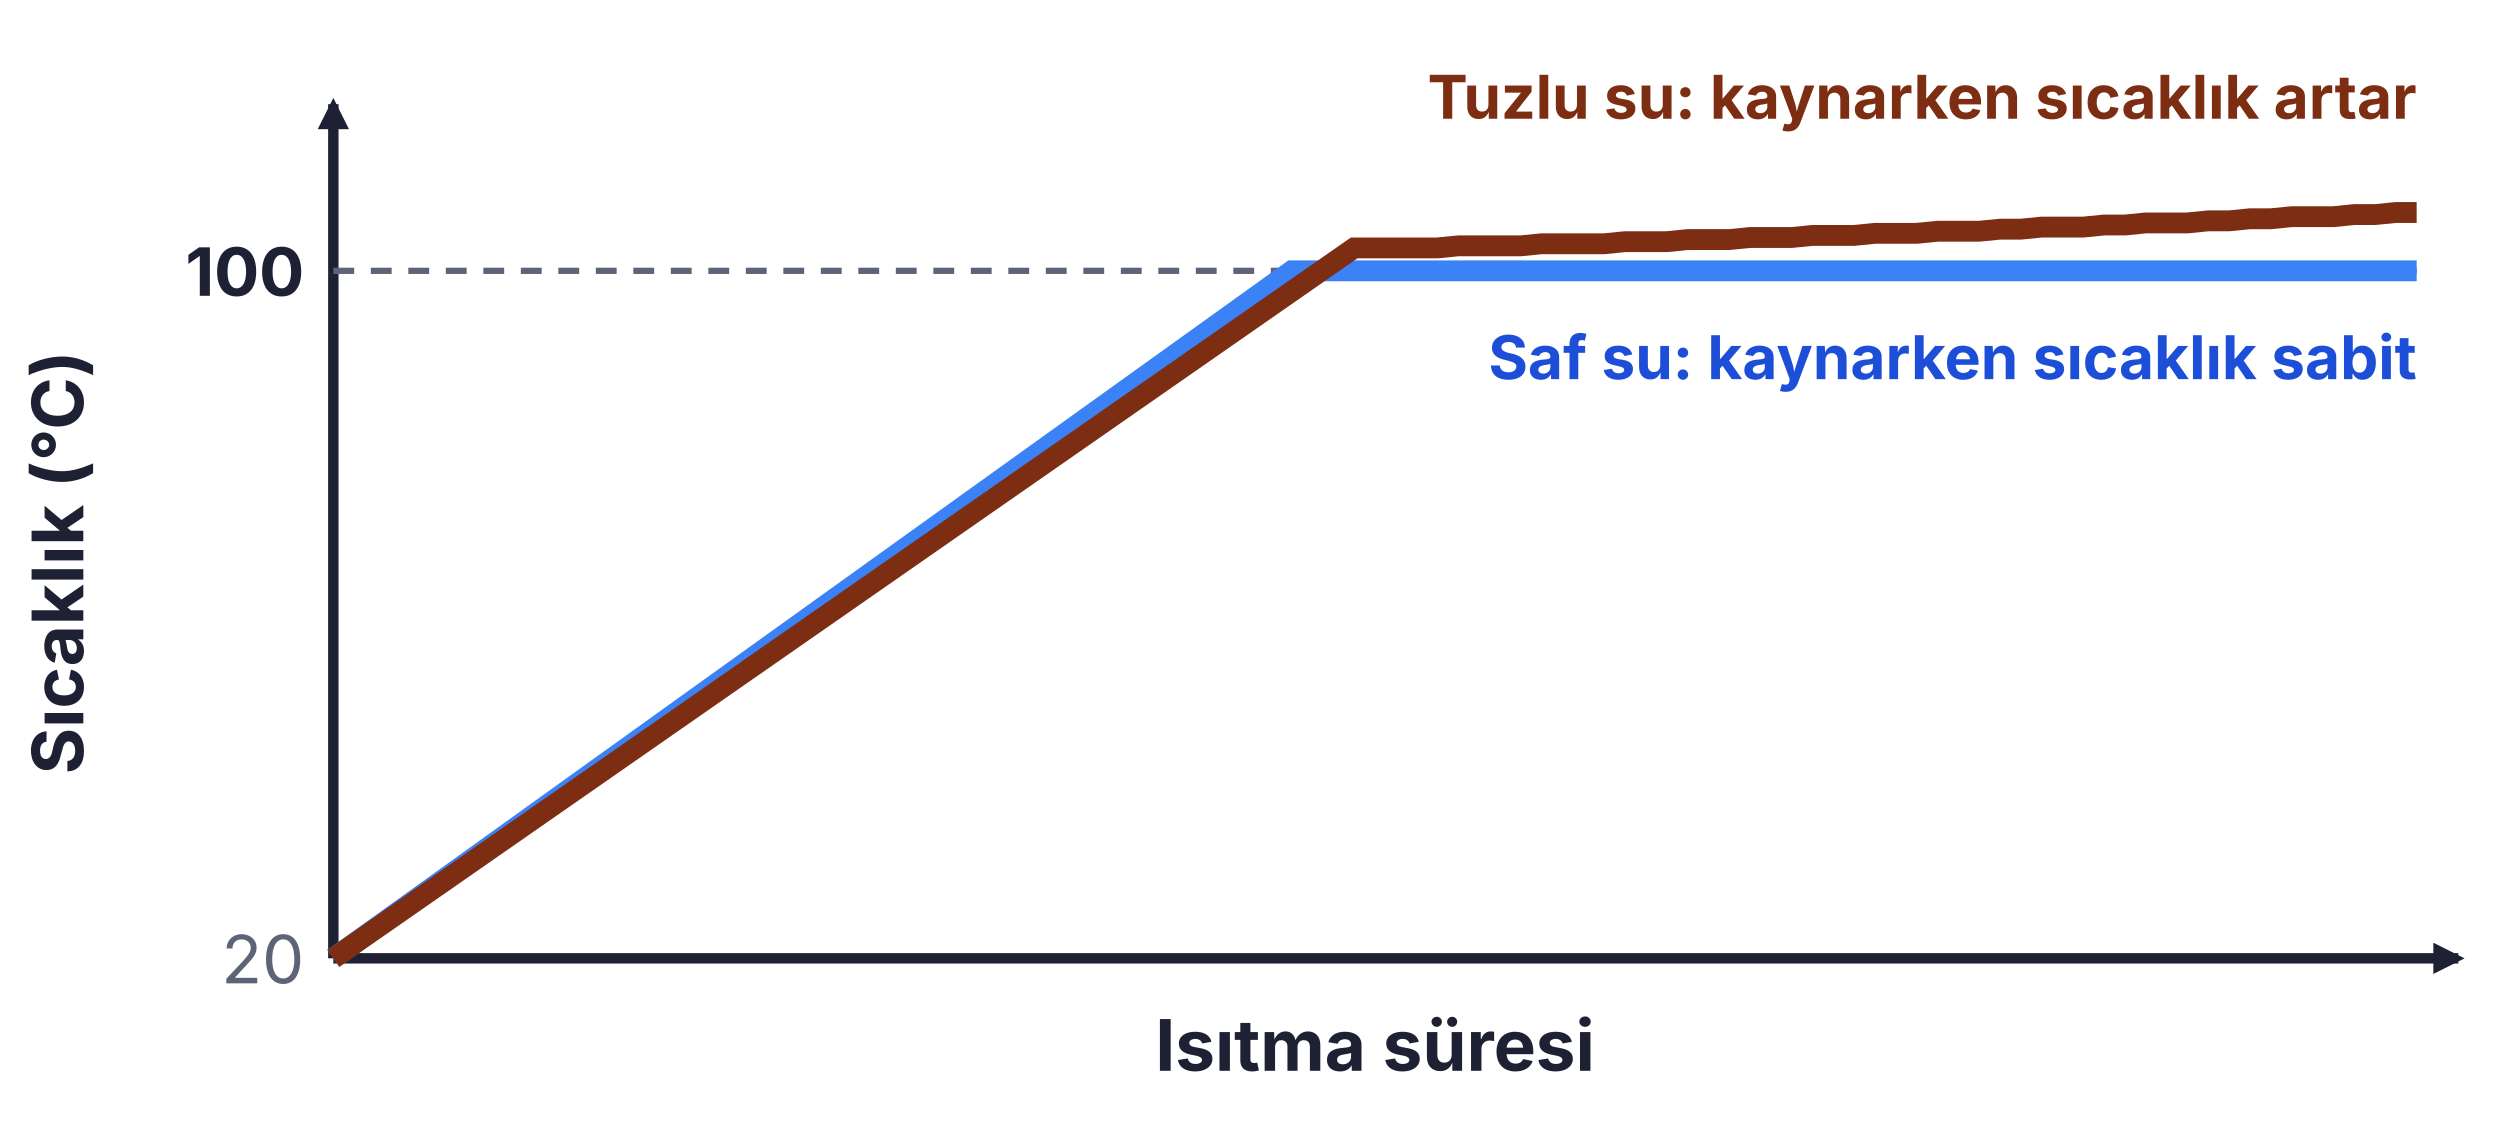
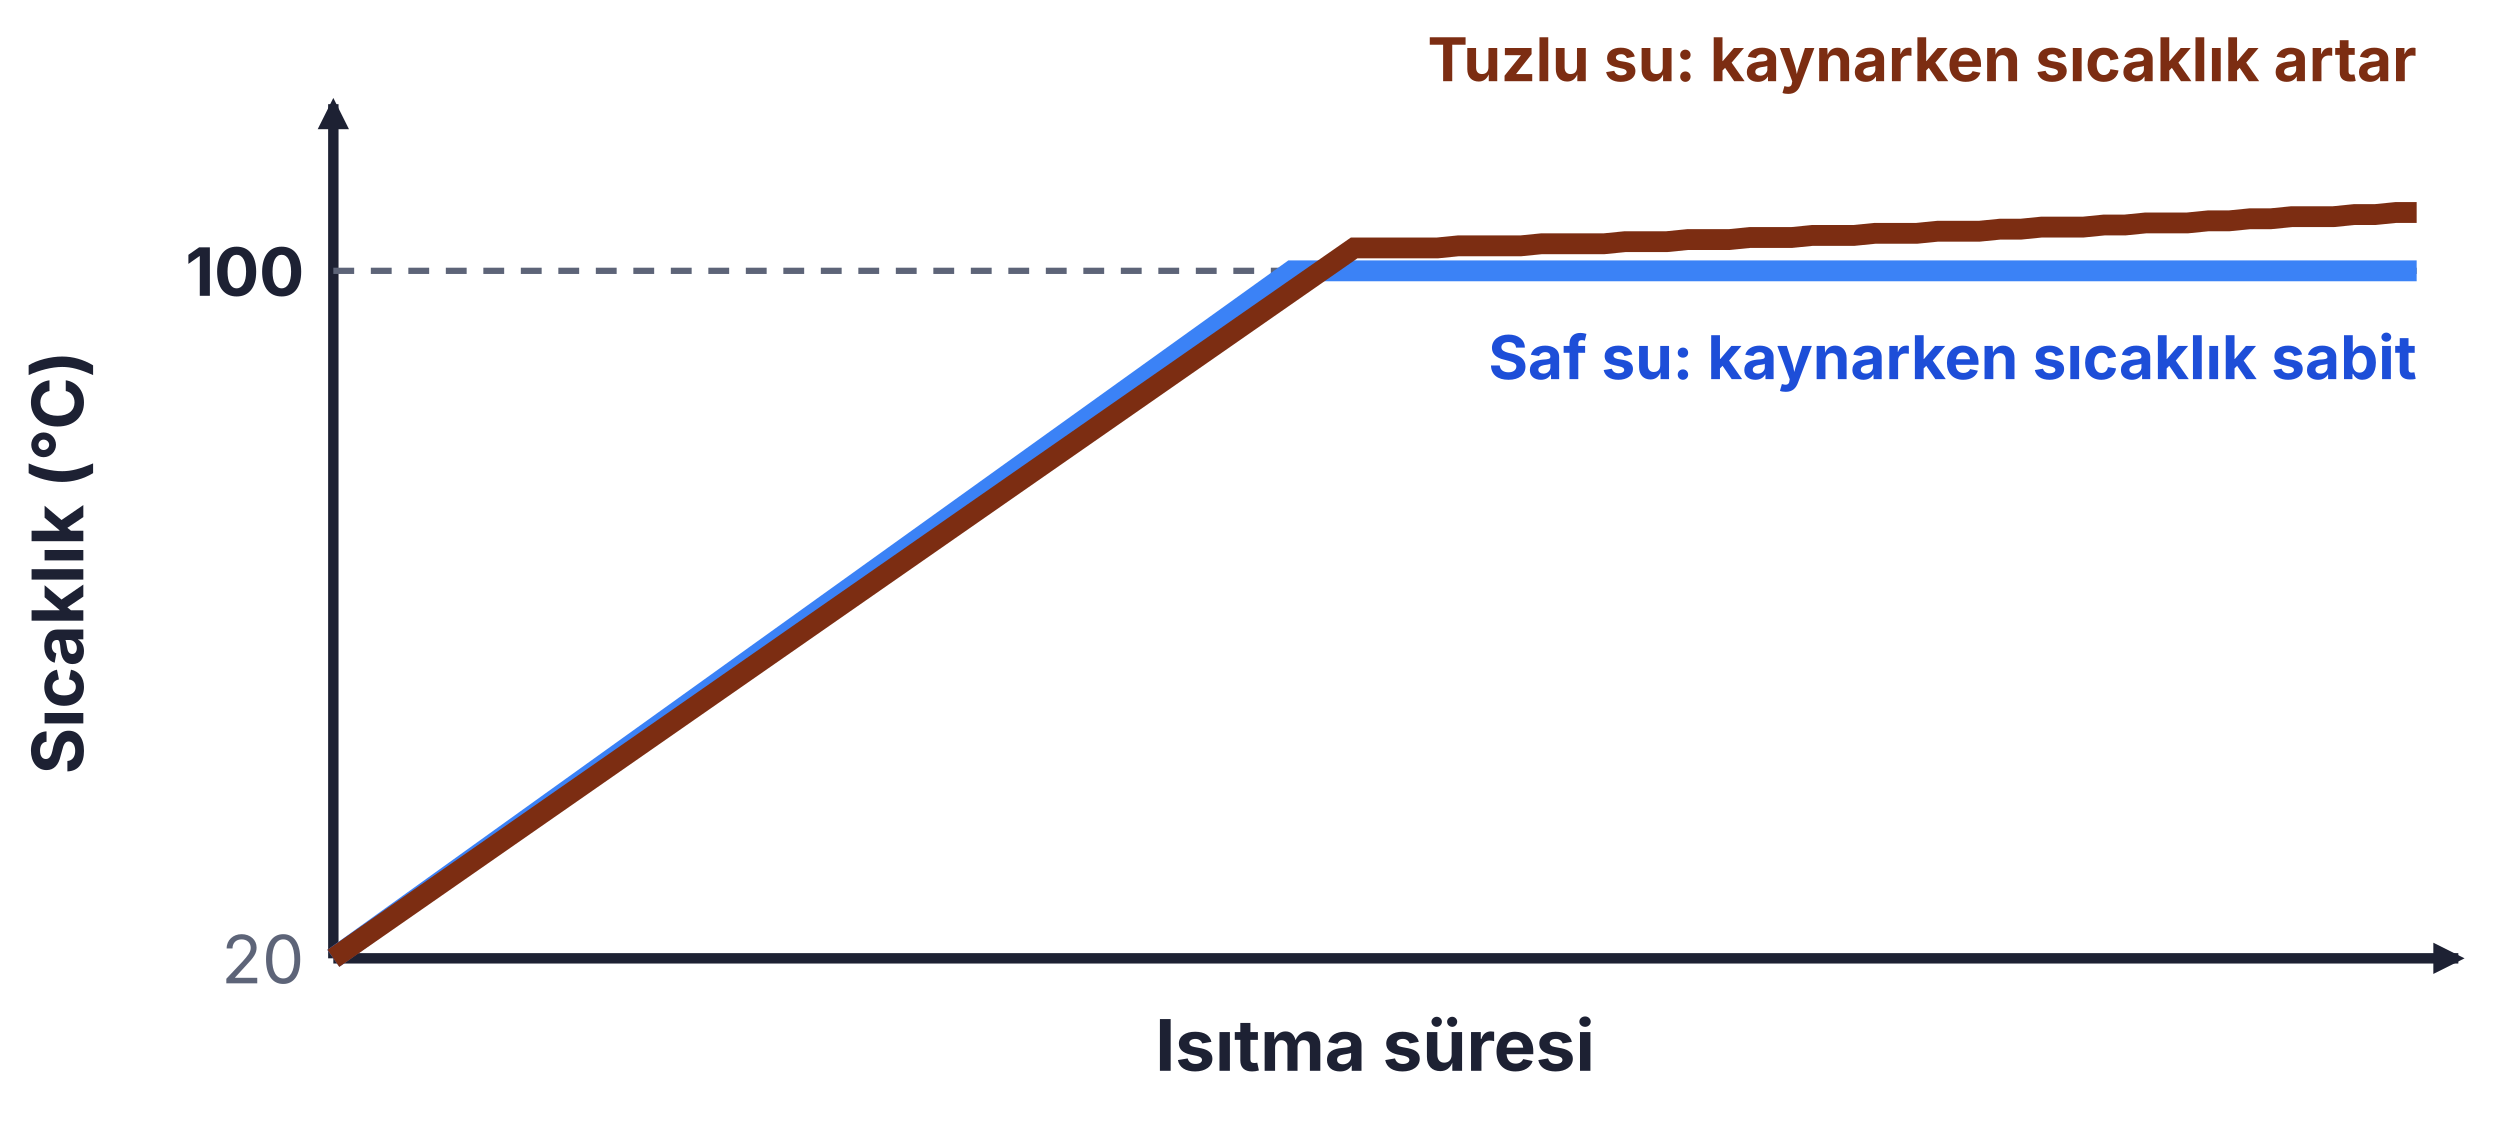
<svg viewBox="0 0 120 54" class="grafik">
  <defs>
    <marker id="is-o" viewBox="0 0 10 10" refX="8" refY="5" markerWidth="3" markerHeight="3" orient="auto-start-reverse">
      <path d="M0 0 10 5 0 10z" fill="#1d2133" />
    </marker>
  </defs>
  <g font-family="Inter">
    <line x1="16" y1="46" x2="118" y2="46" stroke="#1d2133" stroke-width=".5" marker-end="url(#is-o)" />
    <line x1="16" y1="46" x2="16" y2="5" stroke="#1d2133" stroke-width=".5" marker-end="url(#is-o)" />
    <line x1="16" y1="13.0" x2="116" y2="13.0" stroke="#5d6478" stroke-width=".3" stroke-dasharray="1 .8" />
    <text x="14.6" y="14.2" font-size="3.2" text-anchor="end" font-weight="700" fill="#1d2133">100</text>
    <text x="14.6" y="47.2" font-size="3.2" text-anchor="end" font-weight="400" fill="#5d6478">20</text>
    <polyline fill="none" stroke="#3b82f6" stroke-width="1" points="16.0,46.0 62.0,13.0 116.0,13.0" />
    <polyline fill="none" stroke="#7c2d12" stroke-width="1" points="16.0,46.0 65.0,11.9 66.0,11.9 67.0,11.9 68.0,11.9 69.0,11.9 70.0,11.8 71.0,11.8 72.0,11.8 73.0,11.8 74.0,11.7 75.0,11.7 76.0,11.7 77.0,11.7 78.0,11.6 79.0,11.6 80.0,11.6 81.0,11.5 82.0,11.5 83.0,11.5 84.0,11.4 85.0,11.4 86.0,11.4 87.0,11.3 88.0,11.3 89.0,11.3 90.0,11.2 91.0,11.2 92.0,11.2 93.0,11.1 94.0,11.1 95.0,11.1 96.0,11.0 97.0,11.0 98.0,10.9 99.0,10.9 100.0,10.9 101.0,10.8 102.0,10.8 103.0,10.7 104.0,10.7 105.0,10.7 106.0,10.6 107.0,10.6 108.0,10.5 109.0,10.5 110.0,10.4 111.0,10.4 112.0,10.4 113.0,10.3 114.0,10.3 115.0,10.2 116.0,10.2" />
    <text x="116.0" y="18.2" font-size="2.9" text-anchor="end" font-weight="700" fill="#1d4ed8">Saf su: kaynarken sıcaklık sabit</text>
-     <text x="116.0" y="5.7" font-size="2.9" text-anchor="end" font-weight="700" fill="#7c2d12">Tuzlu su: kaynarken sıcaklık artar</text>
+     <text x="116.0" y="3.9" font-size="2.9" text-anchor="end" font-weight="700" fill="#7c2d12">Tuzlu su: kaynarken sıcaklık artar</text>
    <text x="66.0" y="51.4" font-size="3.4" text-anchor="middle" font-weight="700" fill="#1d2133">Isıtma süresi</text>
    <text x="4.0" y="27.0" font-size="3.4" text-anchor="middle" font-weight="700" fill="#1d2133" transform="rotate(-90 4 27.0)">Sıcaklık (°C)</text>
  </g>
</svg>
